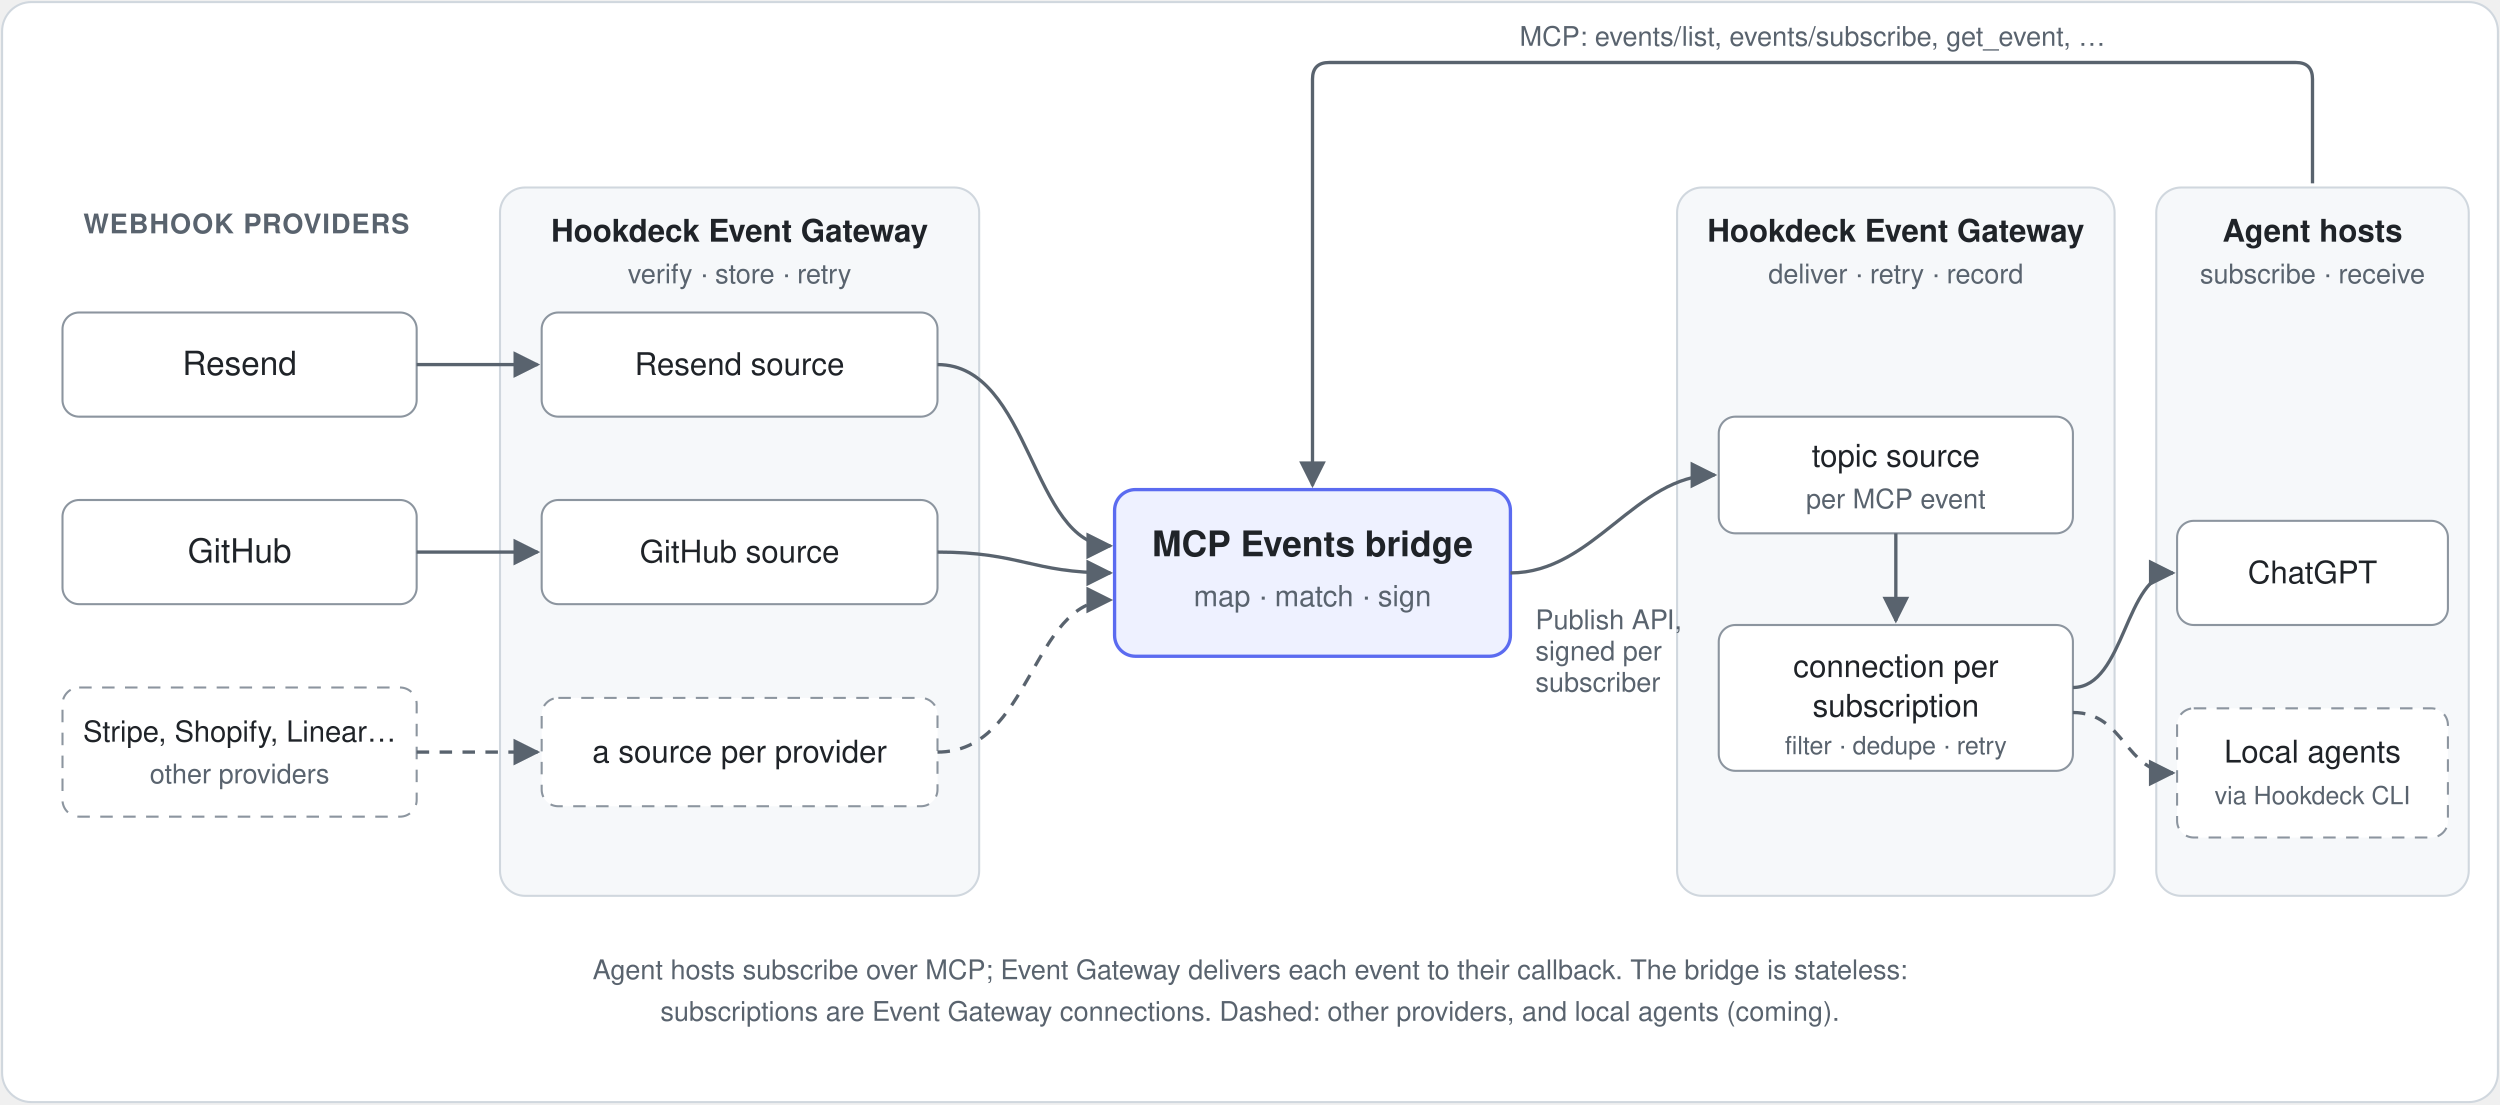
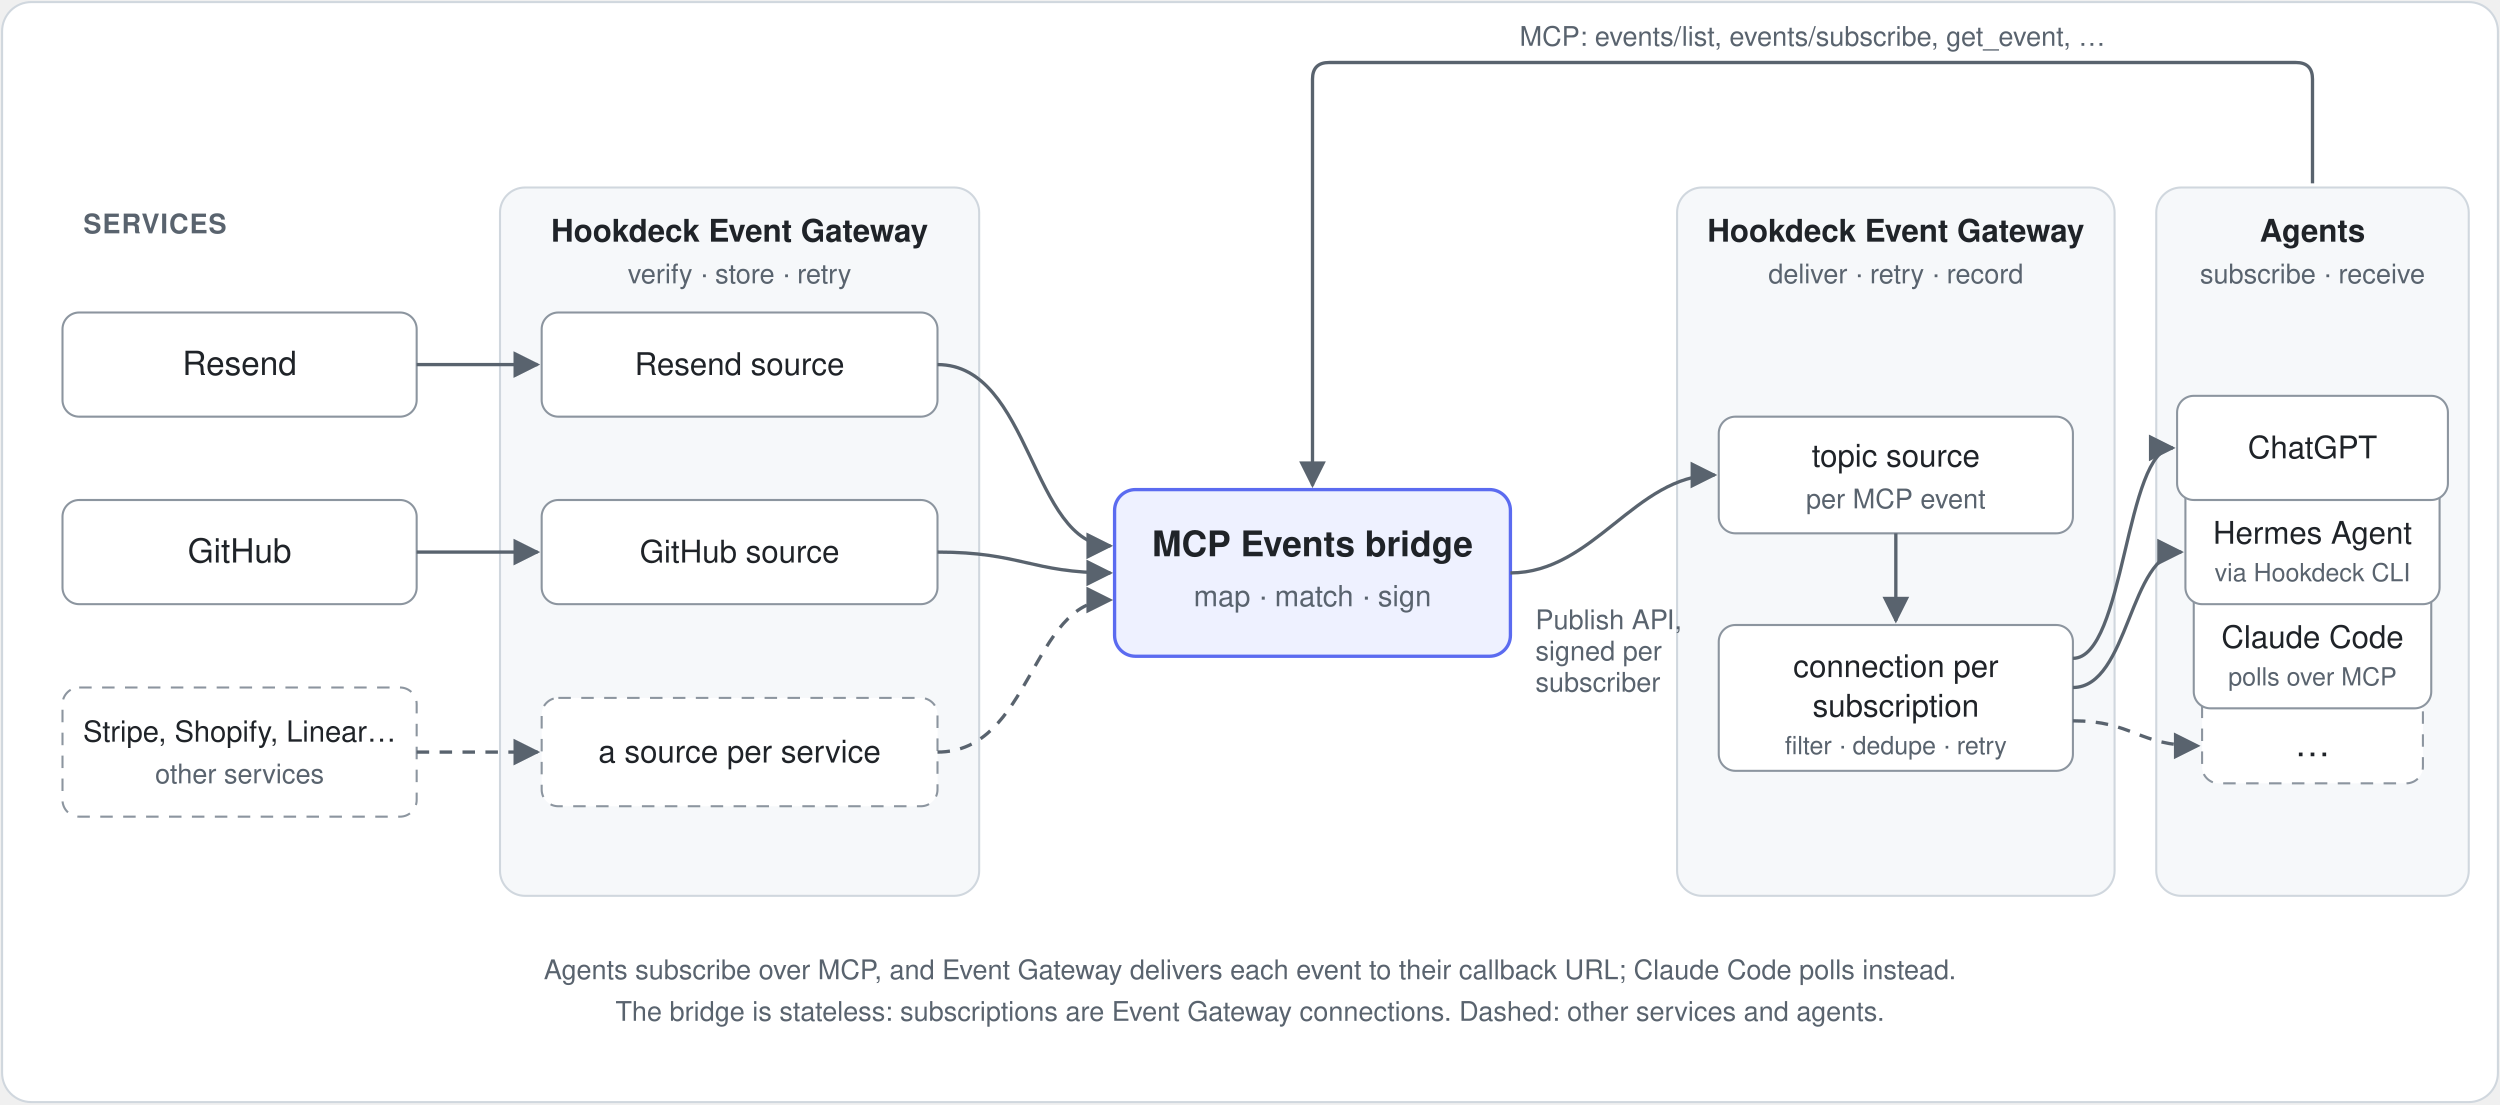
<svg xmlns="http://www.w3.org/2000/svg" viewBox="0 0 1200 530" width="1200" height="530" role="img" aria-labelledby="title desc" font-family="-apple-system, BlinkMacSystemFont, 'Segoe UI', Helvetica, Arial, sans-serif">
  <style>
    .bg { fill: #ffffff; stroke: #d0d7de; }
    .panel { fill: #f6f8fa; stroke: #d0d7de; }
    .box { fill: #ffffff; stroke: #8c959f; }
    .accent { fill: #eef1ff; stroke: #5b6bf0; }
    .dashed { stroke-dasharray: 6 5; }
    .text { fill: #1f2328; }
    .muted { fill: #59636e; }
    .label { fill: #59636e; font-size: 13px; }
    .arrow { stroke: #59636e; fill: none; stroke-width: 1.6; }
    .head { fill: #59636e; }
    @media (prefers-color-scheme: dark) {
      .bg { fill: #0d1117; stroke: #30363d; }
      .panel { fill: #161b22; stroke: #30363d; }
      .box { fill: #0d1117; stroke: #6e7681; }
      .accent { fill: #1c2140; stroke: #7c8cff; }
      .text { fill: #e6edf3; }
      .muted, .label { fill: #9198a1; }
      .arrow { stroke: #9198a1; }
      .head { fill: #9198a1; }
    }
  </style>
  <defs>
    <marker id="arrowhead" viewBox="0 0 10 10" refX="9" refY="5" markerWidth="8" markerHeight="8" orient="auto-start-reverse">
      <path class="head" d="M0,0 L10,5 L0,10 z" />
    </marker>
  </defs>
  <rect class="bg" x="1" y="1" width="1198" height="528" rx="14" />
  <g transform="translate(0,50)">
-     <text class="muted" x="40" y="62" font-size="13" font-weight="600" letter-spacing="0.5">WEBHOOK PROVIDERS</text>
+     <text class="muted" x="40" y="62" font-size="13" font-weight="600" letter-spacing="0.5">SERVICES</text>
    <rect class="box" x="30" y="100" width="170" height="50" rx="8" />
    <text class="text" x="115" y="130" font-size="16" text-anchor="middle">Resend</text>
    <rect class="box" x="30" y="190" width="170" height="50" rx="8" />
    <text class="text" x="115" y="220" font-size="16" text-anchor="middle">GitHub</text>
    <rect class="box dashed" x="30" y="280" width="170" height="62" rx="8" />
    <text class="text" x="115" y="306" font-size="14" text-anchor="middle">Stripe, Shopify, Linear…</text>
-     <text class="muted" x="115" y="326" font-size="13" text-anchor="middle">other providers</text>
+     <text class="muted" x="115" y="326" font-size="13" text-anchor="middle">other services</text>
    <rect class="panel" x="240" y="40" width="230" height="340" rx="12" />
    <text class="text" x="355" y="66" font-size="15" font-weight="600" text-anchor="middle">Hookdeck Event Gateway</text>
    <text class="muted" x="355" y="86" font-size="13" text-anchor="middle">verify · store · retry</text>
    <rect class="box" x="260" y="100" width="190" height="50" rx="8" />
    <text class="text" x="355" y="130" font-size="15" text-anchor="middle">Resend source</text>
    <rect class="box" x="260" y="190" width="190" height="50" rx="8" />
    <text class="text" x="355" y="220" font-size="15" text-anchor="middle">GitHub source</text>
    <rect class="box dashed" x="260" y="285" width="190" height="52" rx="8" />
-     <text class="text" x="355" y="316" font-size="15" text-anchor="middle">a source per provider</text>
+     <text class="text" x="355" y="316" font-size="15" text-anchor="middle">a source per service</text>
    <path class="arrow" d="M200,125 H258" marker-end="url(#arrowhead)" />
    <path class="arrow" d="M200,215 H258" marker-end="url(#arrowhead)" />
    <path class="arrow dashed" d="M200,311 H258" marker-end="url(#arrowhead)" />
    <rect class="accent" x="535" y="185" width="190" height="80" rx="10" stroke-width="1.6" />
    <text class="text" x="630" y="217" font-size="17" font-weight="600" text-anchor="middle">MCP Events bridge</text>
    <text class="muted" x="630" y="241" font-size="14" text-anchor="middle">map · match · sign</text>
    <path class="arrow" d="M450,125 C495,125 495,212 533,212" marker-end="url(#arrowhead)" />
    <path class="arrow" d="M450,215 C490,215 495,225 533,225" marker-end="url(#arrowhead)" />
    <path class="arrow dashed" d="M450,311 C495,311 495,238 533,238" marker-end="url(#arrowhead)" />
    <rect class="panel" x="805" y="40" width="210" height="340" rx="12" />
    <text class="text" x="910" y="66" font-size="15" font-weight="600" text-anchor="middle">Hookdeck Event Gateway</text>
    <text class="muted" x="910" y="86" font-size="13" text-anchor="middle">deliver · retry · record</text>
    <rect class="box" x="825" y="150" width="170" height="56" rx="8" />
    <text class="text" x="910" y="174" font-size="15" text-anchor="middle">topic source</text>
    <text class="muted" x="910" y="194" font-size="13" text-anchor="middle">per MCP event</text>
    <rect class="box" x="825" y="250" width="170" height="70" rx="8" />
    <text class="text" x="910" y="275" font-size="15" text-anchor="middle">connection per</text>
    <text class="text" x="910" y="294" font-size="15" text-anchor="middle">subscription</text>
    <text class="muted" x="910" y="312" font-size="12" text-anchor="middle">filter · dedupe · retry</text>
    <path class="arrow" d="M910,206 V248" marker-end="url(#arrowhead)" />
    <path class="arrow" d="M725,225 C765,225 785,178 823,178" marker-end="url(#arrowhead)" />
    <text class="label" x="737" y="252" font-size="12">Publish API,</text>
    <text class="label" x="737" y="267" font-size="12">signed per</text>
    <text class="label" x="737" y="282" font-size="12">subscriber</text>
    <rect class="panel" x="1035" y="40" width="150" height="340" rx="12" />
-     <text class="text" x="1110" y="66" font-size="15" font-weight="600" text-anchor="middle">Agent hosts</text>
+     <text class="text" x="1110" y="66" font-size="15" font-weight="600" text-anchor="middle">Agents</text>
    <text class="muted" x="1110" y="86" font-size="13" text-anchor="middle">subscribe · receive</text>
-     <rect class="box" x="1045" y="200" width="130" height="50" rx="8" />
-     <text class="text" x="1110" y="230" font-size="15" text-anchor="middle">ChatGPT</text>
-     <rect class="box dashed" x="1045" y="290" width="130" height="62" rx="8" />
-     <text class="text" x="1110" y="316" font-size="15" text-anchor="middle">Local agents</text>
-     <text class="muted" x="1110" y="336" font-size="12" text-anchor="middle">via Hookdeck CLI</text>
-     <path class="arrow" d="M995,280 C1020,280 1020,225 1043,225" marker-end="url(#arrowhead)" />
-     <path class="arrow dashed" d="M995,292 C1020,292 1020,321 1043,321" marker-end="url(#arrowhead)" />
+     <rect class="box dashed" x="1057" y="276" width="106" height="50" rx="8" />
+     <text class="text" x="1110" y="313" font-size="17" text-anchor="middle">…</text>
+     <rect class="box" x="1053" y="226" width="114" height="64" rx="8" />
+     <text class="text" x="1110" y="261" font-size="15" text-anchor="middle">Claude Code</text>
+     <text class="muted" x="1110" y="279" font-size="12" text-anchor="middle">polls over MCP</text>
+     <rect class="box" x="1049" y="176" width="122" height="64" rx="8" />
+     <text class="text" x="1110" y="211" font-size="15" text-anchor="middle">Hermes Agent</text>
+     <text class="muted" x="1110" y="229" font-size="12" text-anchor="middle">via Hookdeck CLI</text>
+     <rect class="box" x="1045" y="140" width="130" height="50" rx="8" />
+     <text class="text" x="1110" y="170" font-size="15" text-anchor="middle">ChatGPT</text>
+     <path class="arrow" d="M995,266 C1020,266 1020,165 1043,165" marker-end="url(#arrowhead)" />
+     <path class="arrow" d="M995,280 C1022,280 1022,215 1047,215" marker-end="url(#arrowhead)" />
+     <path class="arrow dashed" d="M995,296 C1024,296 1026,308 1055,308" marker-end="url(#arrowhead)" />
    <path class="arrow" d="M1110,38 V-12 Q1110,-20 1102,-20 H638 Q630,-20 630,-12 V183" marker-end="url(#arrowhead)" />
    <text class="label" x="870" y="-28" text-anchor="middle">MCP: events/list, events/subscribe, get_event, …</text>
-     <text class="muted" x="600" y="420" font-size="13" text-anchor="middle">Agent hosts subscribe over MCP; Event Gateway delivers each event to their callback. The bridge is stateless:</text>
-     <text class="muted" x="600" y="440" font-size="13" text-anchor="middle">subscriptions are Event Gateway connections. Dashed: other providers, and local agents (coming).</text>
+     <text class="muted" x="600" y="420" font-size="13" text-anchor="middle">Agents subscribe over MCP, and Event Gateway delivers each event to their callback URL; Claude Code polls instead.</text>
+     <text class="muted" x="600" y="440" font-size="13" text-anchor="middle">The bridge is stateless: subscriptions are Event Gateway connections. Dashed: other services and agents.</text>
  </g>
</svg>
